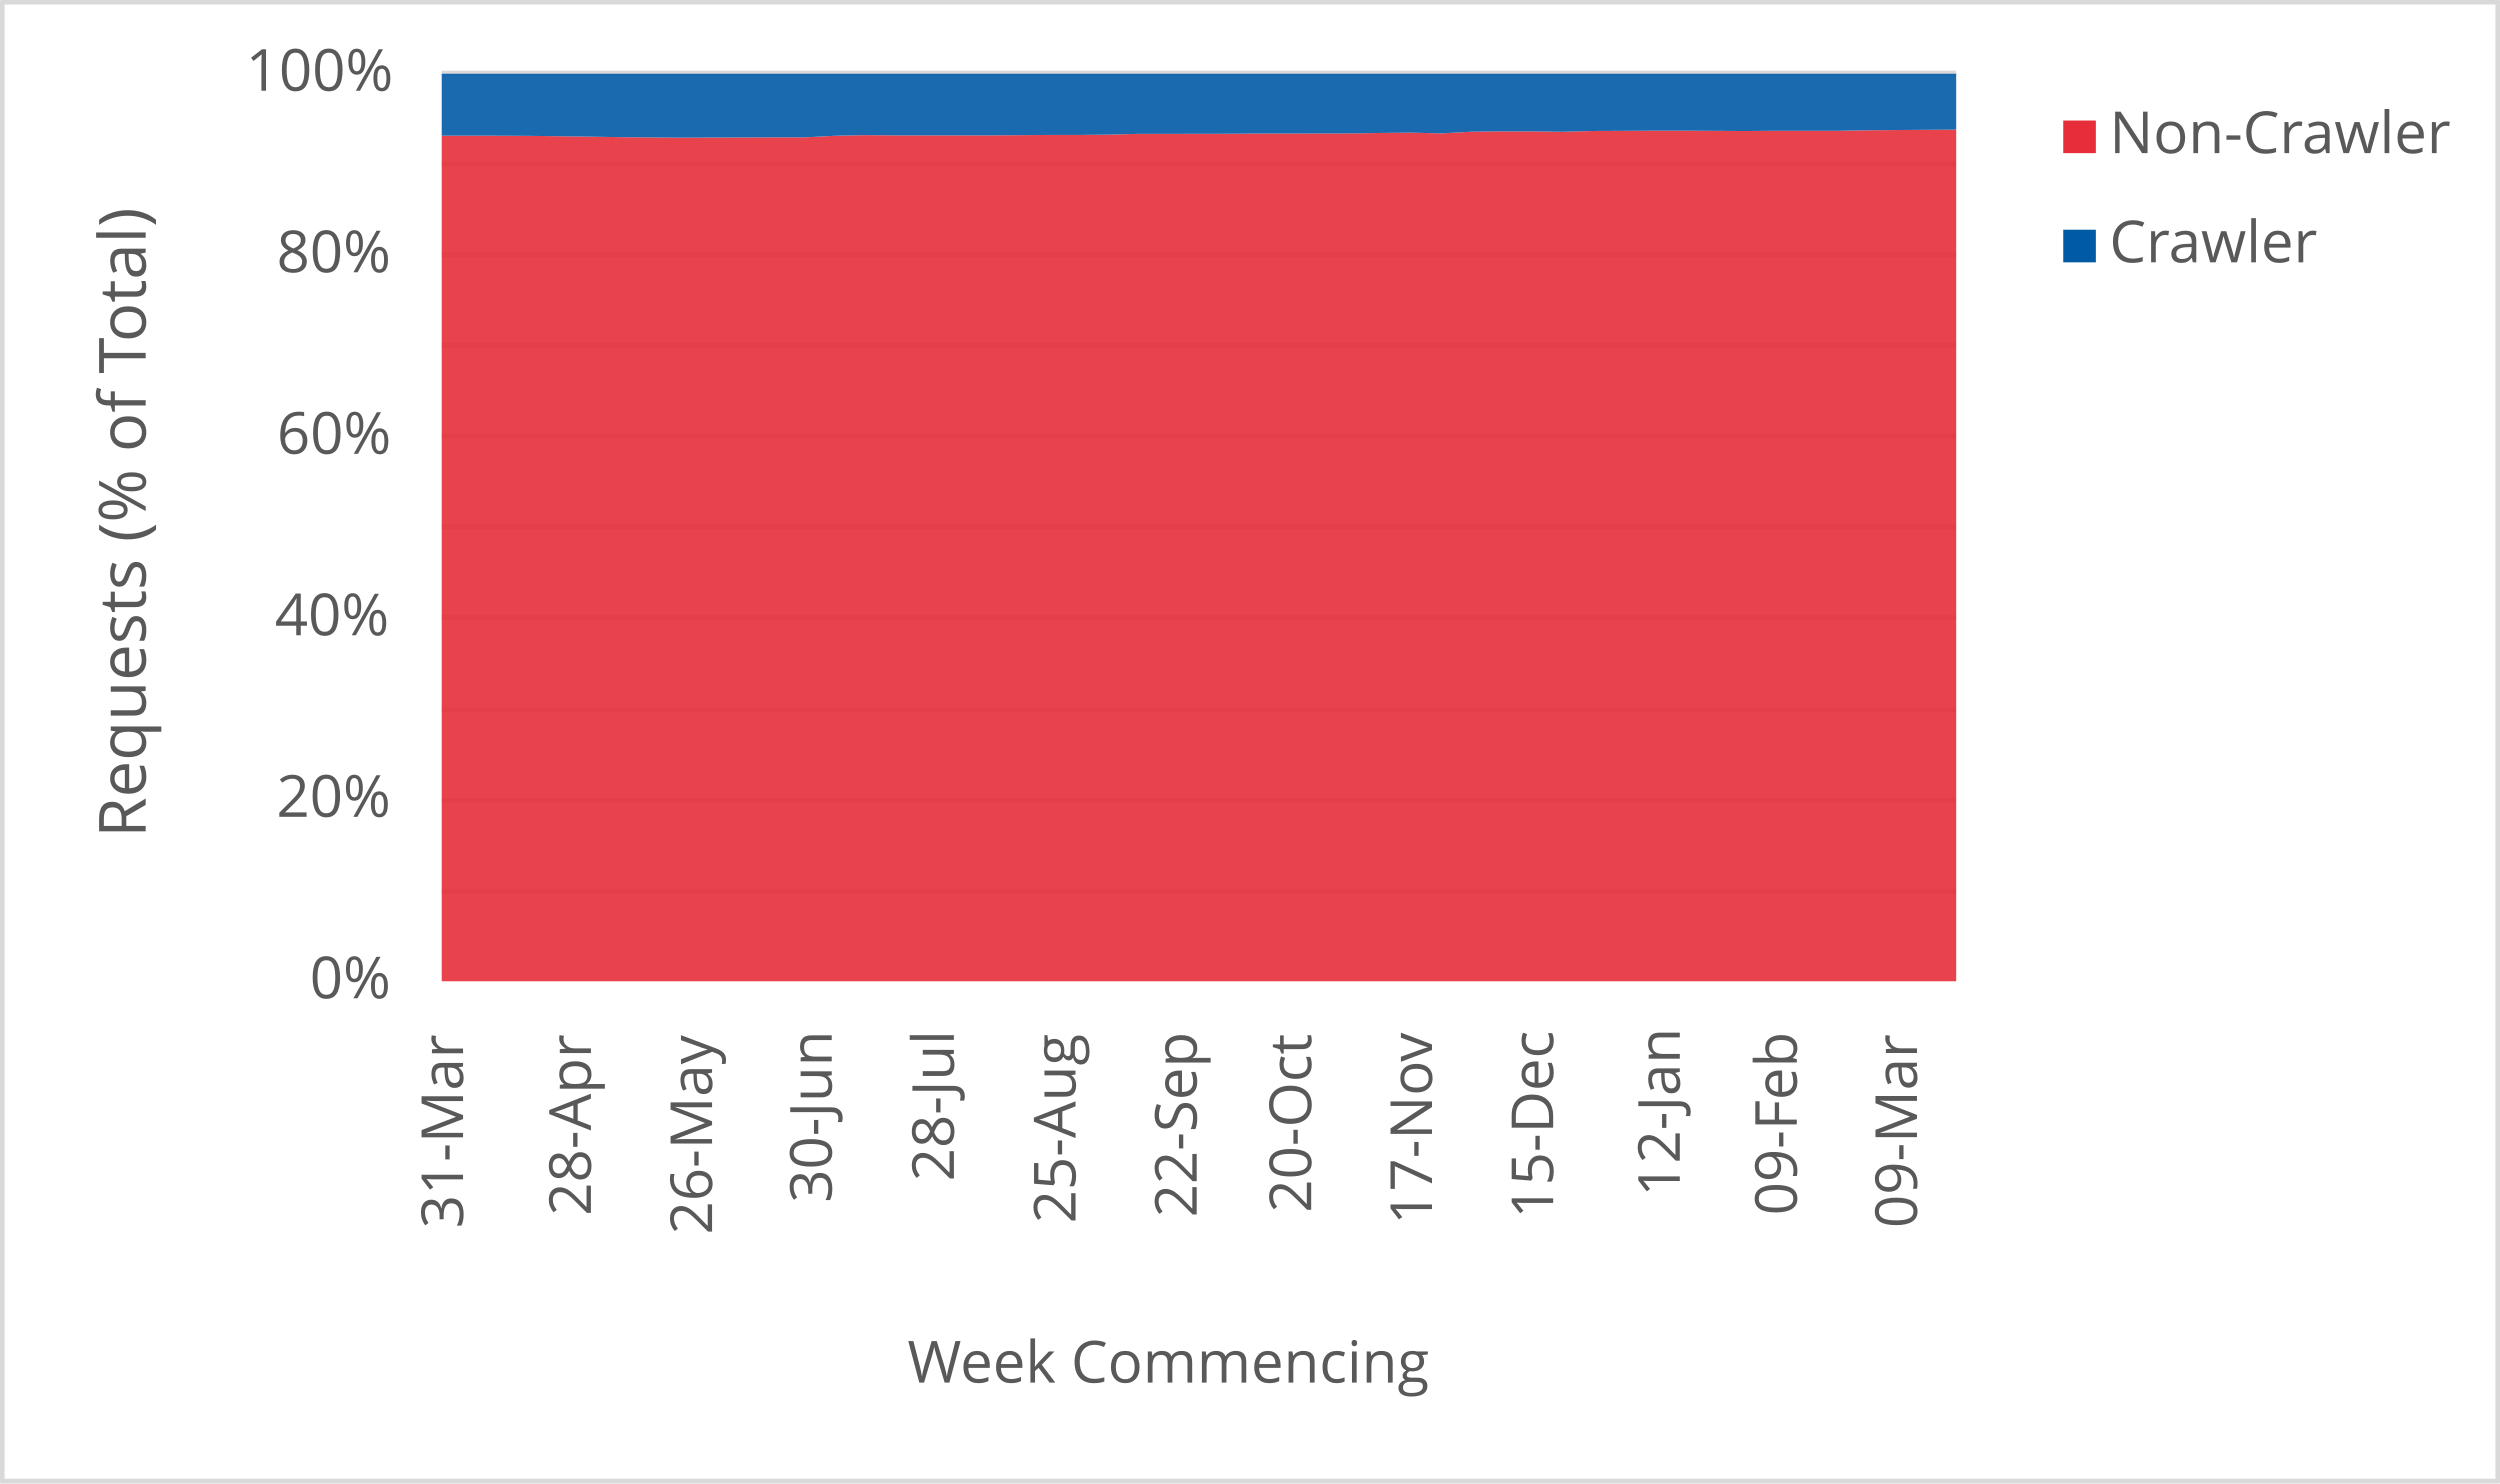
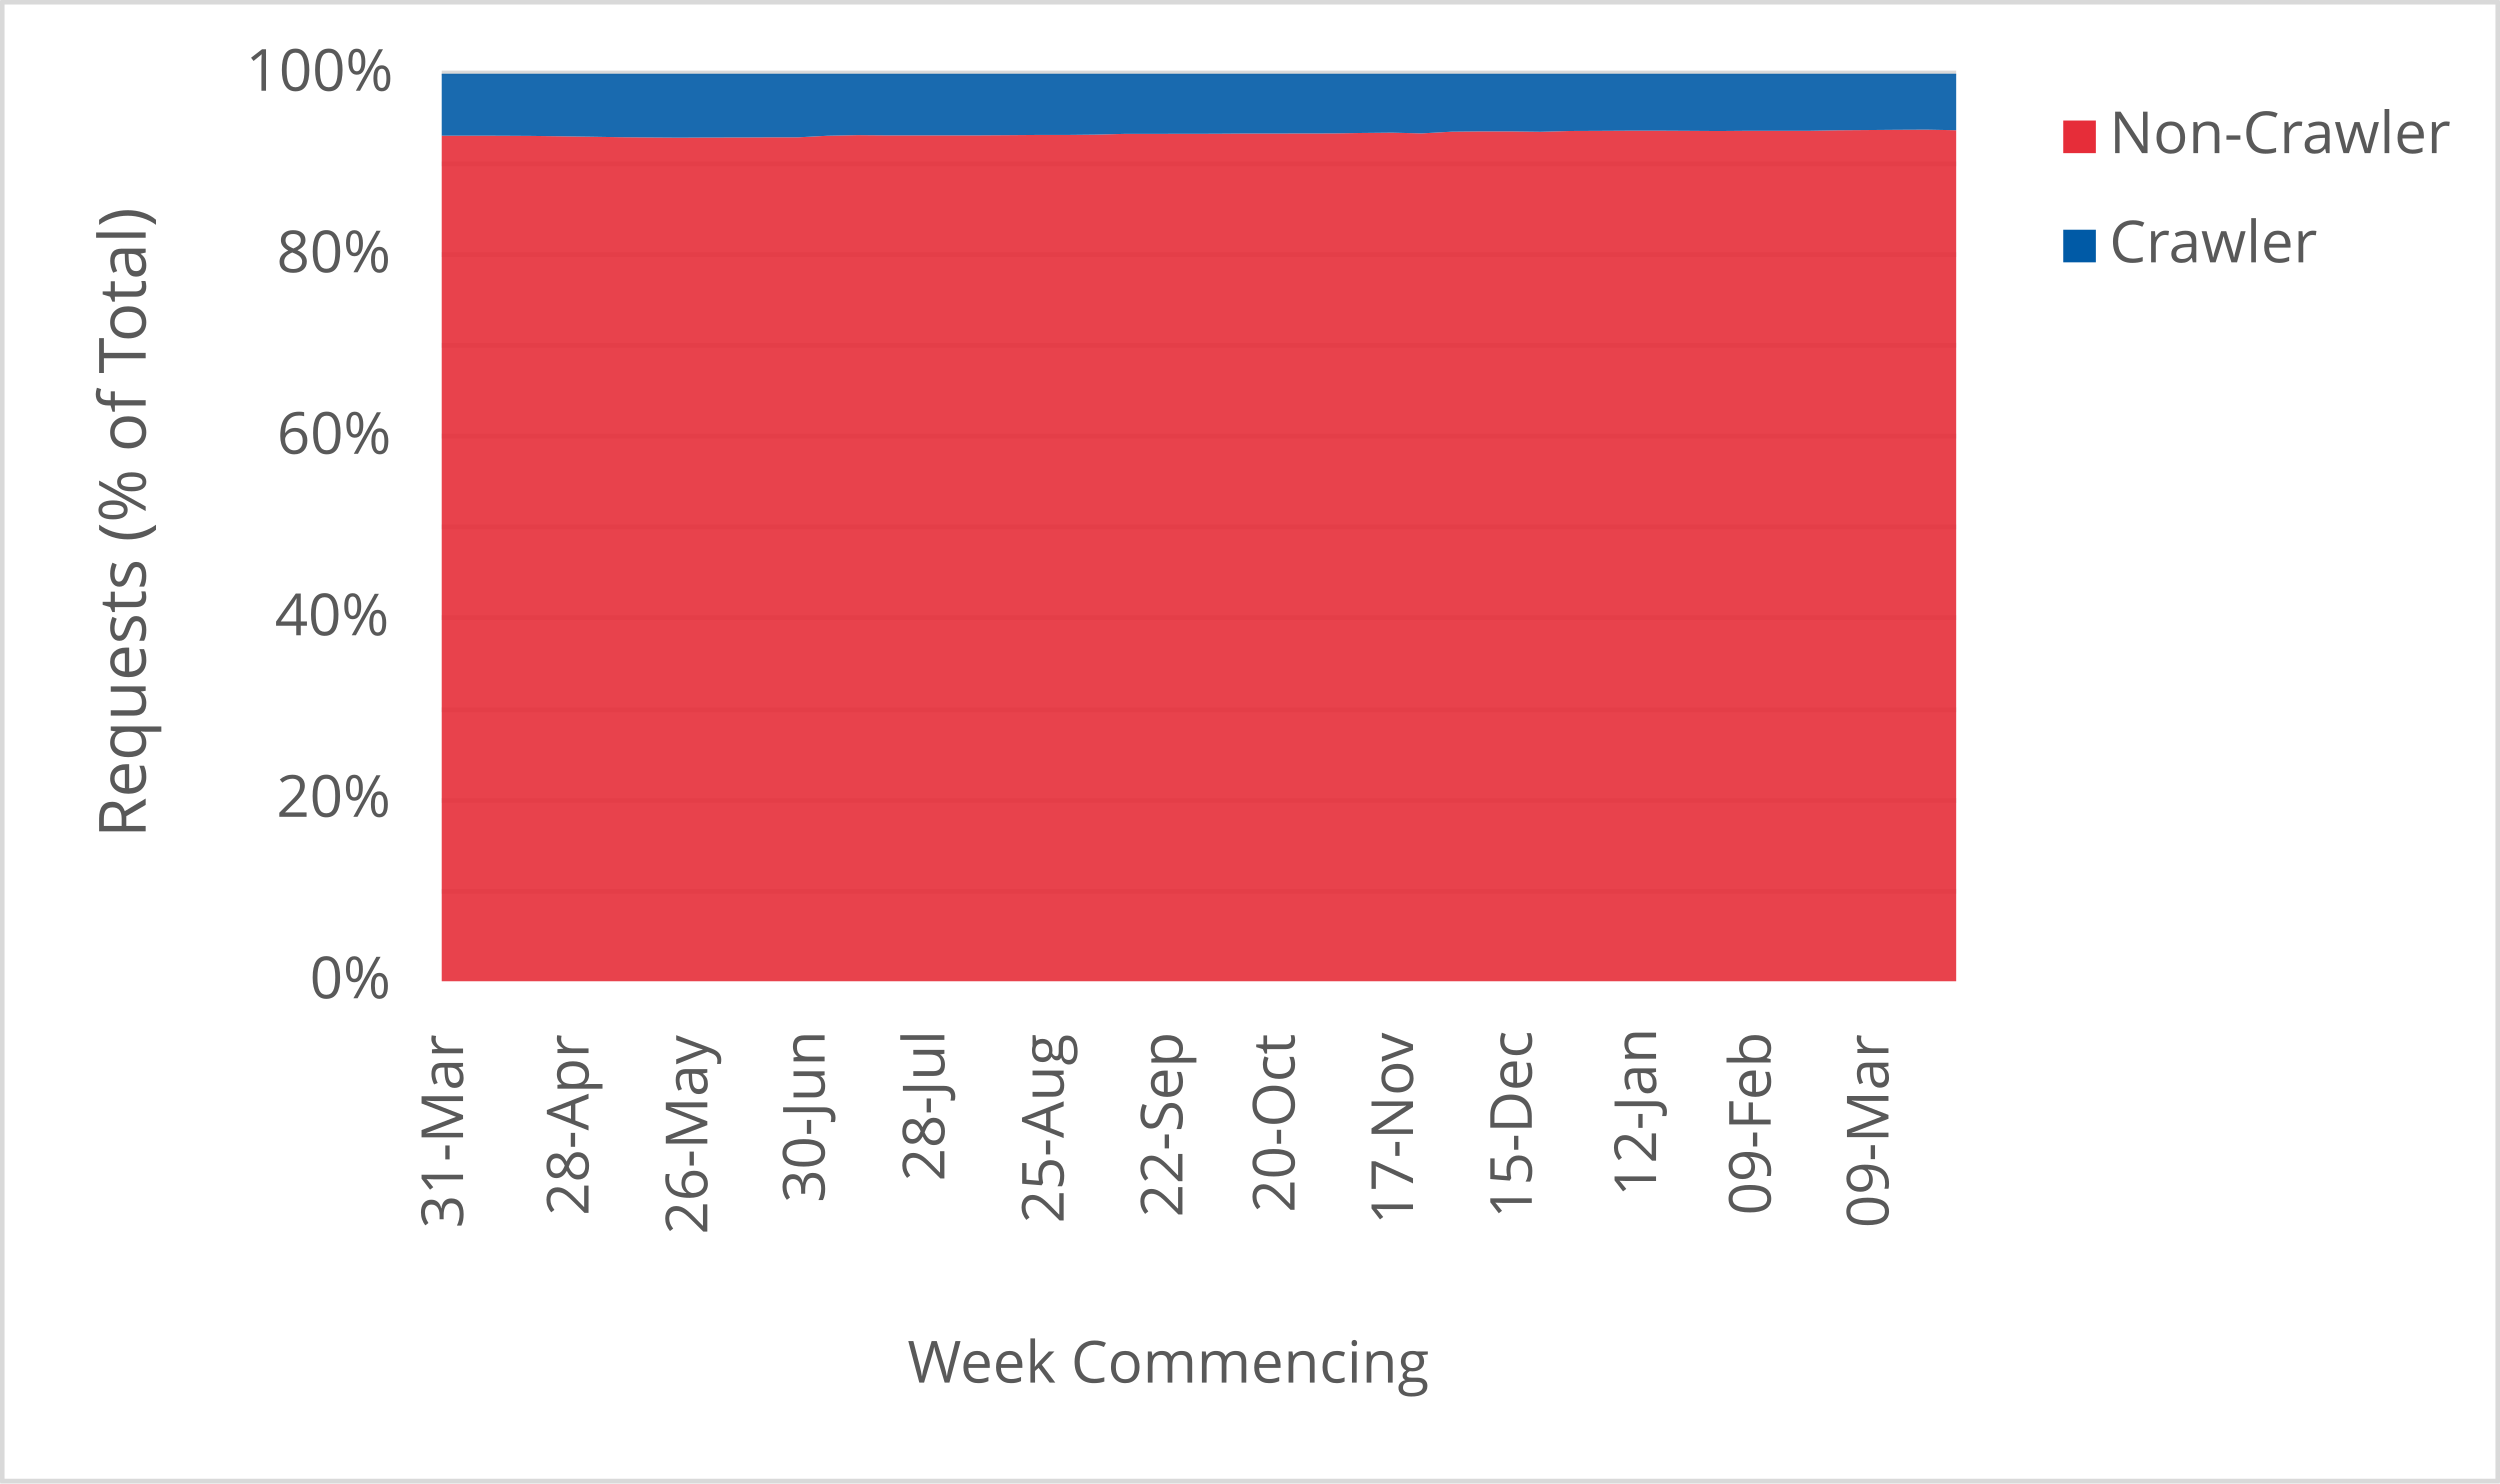
<svg xmlns="http://www.w3.org/2000/svg" width="1763" height="1046" xml:space="preserve" overflow="hidden">
  <defs>
    <clipPath id="clip0">
      <rect x="2917" y="346" width="1763" height="1046" />
    </clipPath>
  </defs>
  <g clip-path="url(#clip0)" transform="translate(-2917 -346)">
    <rect x="2918" y="347" width="1760" height="1043" fill="#FFFFFF" />
    <g>
      <path d="    M3228.5 974.532 4296.5 974.532    M3228.5 910.53 4296.5 910.53    M3228.5 846.528 4296.5 846.528    M3228.5 781.526 4296.5 781.526    M3228.5 717.524 4296.5 717.524    M3228.5 653.522 4296.5 653.522    M3228.5 589.52 4296.5 589.52    M3228.5 525.517 4296.5 525.517    M3228.5 461.515 4296.5 461.515    M3228.5 397.5 4296.5 397.5" stroke="#D9D9D9" stroke-width="3.438" stroke-linejoin="round" stroke-miterlimit="10" fill="none" />
    </g>
    <g>
      <path d="M 1038.5 4296.5 1038.5" stroke="#D9D9D9" stroke-width="3.438" stroke-linejoin="round" stroke-miterlimit="10" fill="none" fill-rule="evenodd" />
    </g>
    <g>
      <text fill="#595959" font-family="Verdana,Open Sans,DejaVu Sans,sans-serif" font-weight="400" font-size="41" transform="matrix(6.12323e-17 -1 1 6.12323e-17 3243.545 1212.171)">31-Mar</text>
    </g>
    <g>
-       <text fill="#595959" font-family="Verdana,Open Sans,DejaVu Sans,sans-serif" font-weight="400" font-size="41" transform="matrix(6.12323e-17 -1 1 6.12323e-17 3333.709 1203.302)">28-Apr</text>
+       <text fill="#595959" font-family="Verdana,Open Sans,DejaVu Sans,sans-serif" font-weight="400" font-size="41" transform="matrix(6.12323e-17 -1 1 6.12323e-17 3332.034 1203.302)">28-Apr</text>
    </g>
    <g>
-       <text fill="#595959" font-family="Verdana,Open Sans,DejaVu Sans,sans-serif" font-weight="400" font-size="41" transform="matrix(6.12323e-17 -1 1 6.12323e-17 3419.149 1216.515)">26-May</text>
+       <text fill="#595959" font-family="Verdana,Open Sans,DejaVu Sans,sans-serif" font-weight="400" font-size="41" transform="matrix(6.12323e-17 -1 1 6.12323e-17 3415.799 1216.515)">26-May</text>
    </g>
    <g>
-       <text fill="#595959" font-family="Verdana,Open Sans,DejaVu Sans,sans-serif" font-weight="400" font-size="41" transform="matrix(6.12323e-17 -1 1 6.12323e-17 3503.538 1194.173)">30-Jun</text>
+       <text fill="#595959" font-family="Verdana,Open Sans,DejaVu Sans,sans-serif" font-weight="400" font-size="41" transform="matrix(6.12323e-17 -1 1 6.12323e-17 3498.512 1194.173)">30-Jun</text>
    </g>
    <g>
-       <text fill="#595959" font-family="Verdana,Open Sans,DejaVu Sans,sans-serif" font-weight="400" font-size="41" transform="matrix(6.12323e-17 -1 1 6.12323e-17 3589.689 1179.039)">28-Jul</text>
+       <text fill="#595959" font-family="Verdana,Open Sans,DejaVu Sans,sans-serif" font-weight="400" font-size="41" transform="matrix(6.12323e-17 -1 1 6.12323e-17 3582.988 1179.039)">28-Jul</text>
    </g>
    <g>
-       <text fill="#595959" font-family="Verdana,Open Sans,DejaVu Sans,sans-serif" font-weight="400" font-size="41" transform="matrix(6.12323e-17 -1 1 6.12323e-17 3675.469 1208.667)">25-Aug</text>
+       <text fill="#595959" font-family="Verdana,Open Sans,DejaVu Sans,sans-serif" font-weight="400" font-size="41" transform="matrix(6.12323e-17 -1 1 6.12323e-17 3667.093 1208.667)">25-Aug</text>
    </g>
    <g>
-       <text fill="#595959" font-family="Verdana,Open Sans,DejaVu Sans,sans-serif" font-weight="400" font-size="41" transform="matrix(6.12323e-17 -1 1 6.12323e-17 3760.909 1204.423)">22-Sep</text>
+       <text fill="#595959" font-family="Verdana,Open Sans,DejaVu Sans,sans-serif" font-weight="400" font-size="41" transform="matrix(6.12323e-17 -1 1 6.12323e-17 3750.858 1204.423)">22-Sep</text>
    </g>
    <g>
-       <text fill="#595959" font-family="Verdana,Open Sans,DejaVu Sans,sans-serif" font-weight="400" font-size="41" transform="matrix(6.12323e-17 -1 1 6.12323e-17 3841.645 1201.14)">20-Oct</text>
+       <text fill="#595959" font-family="Verdana,Open Sans,DejaVu Sans,sans-serif" font-weight="400" font-size="41" transform="matrix(6.12323e-17 -1 1 6.12323e-17 3829.918 1201.14)">20-Oct</text>
    </g>
    <g>
-       <text fill="#595959" font-family="Verdana,Open Sans,DejaVu Sans,sans-serif" font-weight="400" font-size="41" transform="matrix(6.12323e-17 -1 1 6.12323e-17 3926.854 1209.708)">17-Nov</text>
+       <text fill="#595959" font-family="Verdana,Open Sans,DejaVu Sans,sans-serif" font-weight="400" font-size="41" transform="matrix(6.12323e-17 -1 1 6.12323e-17 3913.452 1209.708)">17-Nov</text>
    </g>
    <g>
-       <text fill="#595959" font-family="Verdana,Open Sans,DejaVu Sans,sans-serif" font-weight="400" font-size="41" transform="matrix(6.12323e-17 -1 1 6.12323e-17 4012.294 1205.364)">15-Dec</text>
+       <text fill="#595959" font-family="Verdana,Open Sans,DejaVu Sans,sans-serif" font-weight="400" font-size="41" transform="matrix(6.12323e-17 -1 1 6.12323e-17 3997.217 1205.364)">15-Dec</text>
    </g>
    <g>
-       <text fill="#595959" font-family="Verdana,Open Sans,DejaVu Sans,sans-serif" font-weight="400" font-size="41" transform="matrix(6.12323e-17 -1 1 6.12323e-17 4101.598 1189.929)">12-Jan</text>
+       <text fill="#595959" font-family="Verdana,Open Sans,DejaVu Sans,sans-serif" font-weight="400" font-size="41" transform="matrix(6.12323e-17 -1 1 6.12323e-17 4084.845 1189.929)">12-Jan</text>
    </g>
    <g>
-       <text fill="#595959" font-family="Verdana,Open Sans,DejaVu Sans,sans-serif" font-weight="400" font-size="41" transform="matrix(6.12323e-17 -1 1 6.12323e-17 4184.115 1203.042)">09-Feb</text>
+       <text fill="#595959" font-family="Verdana,Open Sans,DejaVu Sans,sans-serif" font-weight="400" font-size="41" transform="matrix(6.12323e-17 -1 1 6.12323e-17 4165.687 1203.042)">09-Feb</text>
    </g>
    <g>
-       <text fill="#595959" font-family="Verdana,Open Sans,DejaVu Sans,sans-serif" font-weight="400" font-size="41" transform="matrix(6.12323e-17 -1 1 6.12323e-17 4268.845 1212.011)">09-Mar</text>
+       <text fill="#595959" font-family="Verdana,Open Sans,DejaVu Sans,sans-serif" font-weight="400" font-size="41" transform="matrix(6.12323e-17 -1 1 6.12323e-17 4248.741 1212.011)">09-Mar</text>
    </g>
    <g>
      <text fill="#595959" font-family="Verdana,Open Sans,DejaVu Sans,sans-serif" font-weight="400" font-size="41" transform="matrix(1 0 0 1 3135.448 1050)">0%</text>
    </g>
    <g>
      <text fill="#595959" font-family="Verdana,Open Sans,DejaVu Sans,sans-serif" font-weight="400" font-size="41" transform="matrix(1 0 0 1 3111.965 922)">20%</text>
    </g>
    <g>
      <text fill="#595959" font-family="Verdana,Open Sans,DejaVu Sans,sans-serif" font-weight="400" font-size="41" transform="matrix(1 0 0 1 3110.824 794)">40%</text>
    </g>
    <g>
      <text fill="#595959" font-family="Verdana,Open Sans,DejaVu Sans,sans-serif" font-weight="400" font-size="41" transform="matrix(1 0 0 1 3112.306 666)">60%</text>
    </g>
    <g>
      <text fill="#595959" font-family="Verdana,Open Sans,DejaVu Sans,sans-serif" font-weight="400" font-size="41" transform="matrix(1 0 0 1 3112.045 538)">80%</text>
    </g>
    <g>
      <text fill="#595959" font-family="Verdana,Open Sans,DejaVu Sans,sans-serif" font-weight="400" font-size="41" transform="matrix(1 0 0 1 3090.284 410)">100%</text>
    </g>
    <g>
      <text fill="#595959" font-family="Verdana,Open Sans,DejaVu Sans,sans-serif" font-weight="400" font-size="41" transform="matrix(1 0 0 1 3556.971 1321)">Week Commencing</text>
    </g>
    <g>
      <text fill="#595959" font-family="Verdana,Open Sans,DejaVu Sans,sans-serif" font-weight="400" font-size="46" transform="matrix(6.12323e-17 -1 1 6.12323e-17 3019.73 936.7666)">Requests (% of Total)</text>
    </g>
    <rect x="2918.5" y="347.5" width="1760" height="1043" stroke="#D9D9D9" stroke-width="3.438" stroke-linejoin="round" stroke-miterlimit="10" fill="none" />
    <g>
-       <path d="M3228.5 1038 3249.86 1038 3271.22 1038 3292.58 1038 3313.94 1038 3335.3 1038 3356.66 1038 3378.02 1038 3399.38 1038 3420.74 1038 3442.1 1038 3463.46 1038 3484.82 1038 3506.18 1038 3527.54 1038 3548.9 1038 3570.26 1038 3591.62 1038 3612.98 1038 3634.34 1038 3655.7 1038 3677.06 1038 3698.42 1038 3719.78 1038 3741.14 1038 3762.5 1038 3783.86 1038 3805.22 1038 3826.58 1038 3847.94 1038 3869.3 1038 3890.66 1038 3912.02 1038 3933.38 1038 3954.74 1038 3976.1 1038 3997.46 1038 4018.82 1038 4040.18 1038 4061.54 1038 4082.9 1038 4104.26 1038 4125.62 1038 4146.98 1038 4168.34 1038 4189.7 1038 4211.06 1038 4232.42 1038 4253.78 1038 4275.14 1038 4296.5 1038 4296.5 437.427 4275.14 437.533 4253.78 437.708 4232.42 437.879 4211.06 438.257 4189.7 438.254 4168.34 438.228 4146.98 438.402 4125.62 438.259 4104.26 438.142 4082.9 438.149 4061.54 438.275 4040.18 438.371 4018.82 438.938 3997.46 438.66 3976.1 438.655 3954.74 438.875 3933.38 440.073 3912.02 439.546 3890.66 439.765 3869.3 440.093 3847.94 440.111 3826.58 440.177 3805.22 440.173 3783.86 440.328 3762.5 440.348 3741.14 440.406 3719.78 440.408 3698.42 440.942 3677.06 441.171 3655.7 441.173 3634.34 441.339 3612.98 441.487 3591.62 441.483 3570.26 441.485 3548.9 441.49 3527.54 441.298 3506.18 441.726 3484.82 442.842 3463.46 442.854 3442.1 442.958 3420.74 442.973 3399.38 443.096 3378.02 442.945 3356.66 442.754 3335.3 442.404 3313.94 442.111 3292.58 441.833 3271.22 441.703 3249.86 441.663 3228.5 441.657 3228.5 1038Z" fill="#e62d39" opacity="0.9" />
+       <path d="M3228.5 1038 3249.441 1038 3270.382 1038 3291.324 1038 3312.265 1038 3333.206 1038 3354.147 1038 3375.088 1038 3396.029 1038 3416.971 1038 3437.912 1038 3458.853 1038 3479.794 1038 3500.735 1038 3521.676 1038 3542.618 1038 3563.559 1038 3584.5 1038 3605.441 1038 3626.382 1038 3647.324 1038 3668.265 1038 3689.206 1038 3710.147 1038 3731.088 1038 3752.029 1038 3772.971 1038 3793.912 1038 3814.853 1038 3835.794 1038 3856.735 1038 3877.676 1038 3898.618 1038 3919.559 1038 3940.5 1038 3961.441 1038 3982.382 1038 4003.324 1038 4024.265 1038 4045.206 1038 4066.147 1038 4087.088 1038 4108.029 1038 4128.971 1038 4149.912 1038 4170.853 1038 4191.794 1038 4212.735 1038 4233.676 1038 4254.618 1038 4275.559 1038 4296.5 1038 4296.5 437.83 4275.559 437.427 4254.618 437.533 4233.676 437.708 4212.735 437.879 4191.794 438.257 4170.853 438.254 4149.912 438.228 4128.971 438.402 4108.029 438.259 4087.088 438.142 4066.147 438.149 4045.206 438.275 4024.265 438.371 4003.324 438.938 3982.382 438.66 3961.441 438.655 3940.5 438.875 3919.559 440.073 3898.618 439.546 3877.676 439.765 3856.735 440.093 3835.794 440.111 3814.853 440.177 3793.912 440.173 3772.971 440.328 3752.029 440.348 3731.088 440.406 3710.147 440.408 3689.206 440.942 3668.265 441.171 3647.324 441.173 3626.382 441.339 3605.441 441.487 3584.5 441.483 3563.559 441.485 3542.618 441.49 3521.676 441.298 3500.735 441.726 3479.794 442.842 3458.853 442.854 3437.912 442.958 3416.971 442.973 3396.029 443.096 3375.088 442.945 3354.147 442.754 3333.206 442.404 3312.265 442.111 3291.324 441.833 3270.382 441.703 3249.441 441.663 3228.5 441.657 3228.5 1038Z" fill="#e62d39" opacity="0.9" />
    </g>
    <g>
-       <path d="M3228.5 441.657 3249.86 441.663 3271.22 441.703 3292.58 441.833 3313.94 442.111 3335.3 442.404 3356.66 442.754 3378.02 442.945 3399.38 443.096 3420.74 442.973 3442.1 442.958 3463.46 442.854 3484.82 442.842 3506.18 441.726 3527.54 441.298 3548.9 441.49 3570.26 441.485 3591.62 441.483 3612.98 441.487 3634.34 441.339 3655.7 441.173 3677.06 441.171 3698.42 440.942 3719.78 440.408 3741.14 440.406 3762.5 440.348 3783.86 440.328 3805.22 440.173 3826.58 440.177 3847.94 440.111 3869.3 440.093 3890.66 439.765 3912.02 439.546 3933.38 440.073 3954.74 438.875 3976.1 438.655 3997.46 438.66 4018.82 438.938 4040.18 438.371 4061.54 438.275 4082.9 438.149 4104.26 438.142 4125.62 438.259 4146.98 438.402 4168.34 438.228 4189.7 438.254 4211.06 438.257 4232.42 437.879 4253.78 437.708 4275.14 437.533 4296.5 437.427 4296.5 398 4275.14 398 4253.78 398 4232.42 398 4211.06 398 4189.7 398 4168.34 398 4146.98 398 4125.62 398 4104.26 398 4082.9 398 4061.54 398 4040.18 398 4018.82 398 3997.46 398 3976.1 398 3954.74 398 3933.38 398 3912.02 398 3890.66 398 3869.3 398 3847.94 398 3826.58 398 3805.22 398 3783.86 398 3762.5 398 3741.14 398 3719.78 398 3698.42 398 3677.06 398 3655.7 398 3634.34 398 3612.98 398 3591.62 398 3570.26 398 3548.9 398 3527.54 398 3506.18 398 3484.82 398 3463.46 398 3442.1 398 3420.74 398 3399.38 398 3378.02 398 3356.66 398 3335.3 398 3313.94 398 3292.58 398 3271.22 398 3249.86 398 3228.5 398 3228.5 441.657Z" fill="#005aa6" opacity="0.9" />
+       <path d="M3228.5 441.657 3249.441 441.663 3270.382 441.703 3291.324 441.833 3312.265 442.111 3333.206 442.404 3354.147 442.754 3375.088 442.945 3396.029 443.096 3416.971 442.973 3437.912 442.958 3458.853 442.854 3479.794 442.842 3500.735 441.726 3521.676 441.298 3542.618 441.49 3563.559 441.485 3584.5 441.483 3605.441 441.487 3626.382 441.339 3647.324 441.173 3668.265 441.171 3689.206 440.942 3710.147 440.408 3731.088 440.406 3752.029 440.348 3772.971 440.328 3793.912 440.173 3814.853 440.177 3835.794 440.111 3856.735 440.093 3877.676 439.765 3898.618 439.546 3919.559 440.073 3940.5 438.875 3961.441 438.655 3982.382 438.66 4003.324 438.938 4024.265 438.371 4045.206 438.275 4066.147 438.149 4087.088 438.142 4108.029 438.259 4128.971 438.402 4149.912 438.228 4170.853 438.254 4191.794 438.257 4212.735 437.879 4233.676 437.708 4254.618 437.533 4275.559 437.427 4296.5 437.83 4296.5 398 4275.559 398 4254.618 398 4233.676 398 4212.735 398 4191.794 398 4170.853 398 4149.912 398 4128.971 398 4108.029 398 4087.088 398 4066.147 398 4045.206 398 4024.265 398 4003.324 398 3982.382 398 3961.441 398 3940.5 398 3919.559 398 3898.618 398 3877.676 398 3856.735 398 3835.794 398 3814.853 398 3793.912 398 3772.971 398 3752.029 398 3731.088 398 3710.147 398 3689.206 398 3668.265 398 3647.324 398 3626.382 398 3605.441 398 3584.5 398 3563.559 398 3542.618 398 3521.676 398 3500.735 398 3479.794 398 3458.853 398 3437.912 398 3416.971 398 3396.029 398 3375.088 398 3354.147 398 3333.206 398 3312.265 398 3291.324 398 3270.382 398 3249.441 398 3228.5 398 3228.5 441.657Z" fill="#005aa6" opacity="0.9" />
    </g>
    <g>
      <rect x="4372" y="431" width="23" height="23" fill="#e62d39" />
    </g>
    <g>
      <text fill="#595959" font-family="Verdana,Open Sans,DejaVu Sans,sans-serif" font-weight="400" font-size="41" transform="matrix(1 0 0 1 4404.56 454)">Non-Crawler</text>
    </g>
    <g>
      <rect x="4372" y="508" width="23" height="23" fill="#005aa6" />
    </g>
    <g>
      <text fill="#595959" font-family="Verdana,Open Sans,DejaVu Sans,sans-serif" font-weight="400" font-size="41" transform="matrix(1 0 0 1 4404.56 531)">Crawler</text>
    </g>
  </g>
</svg>
